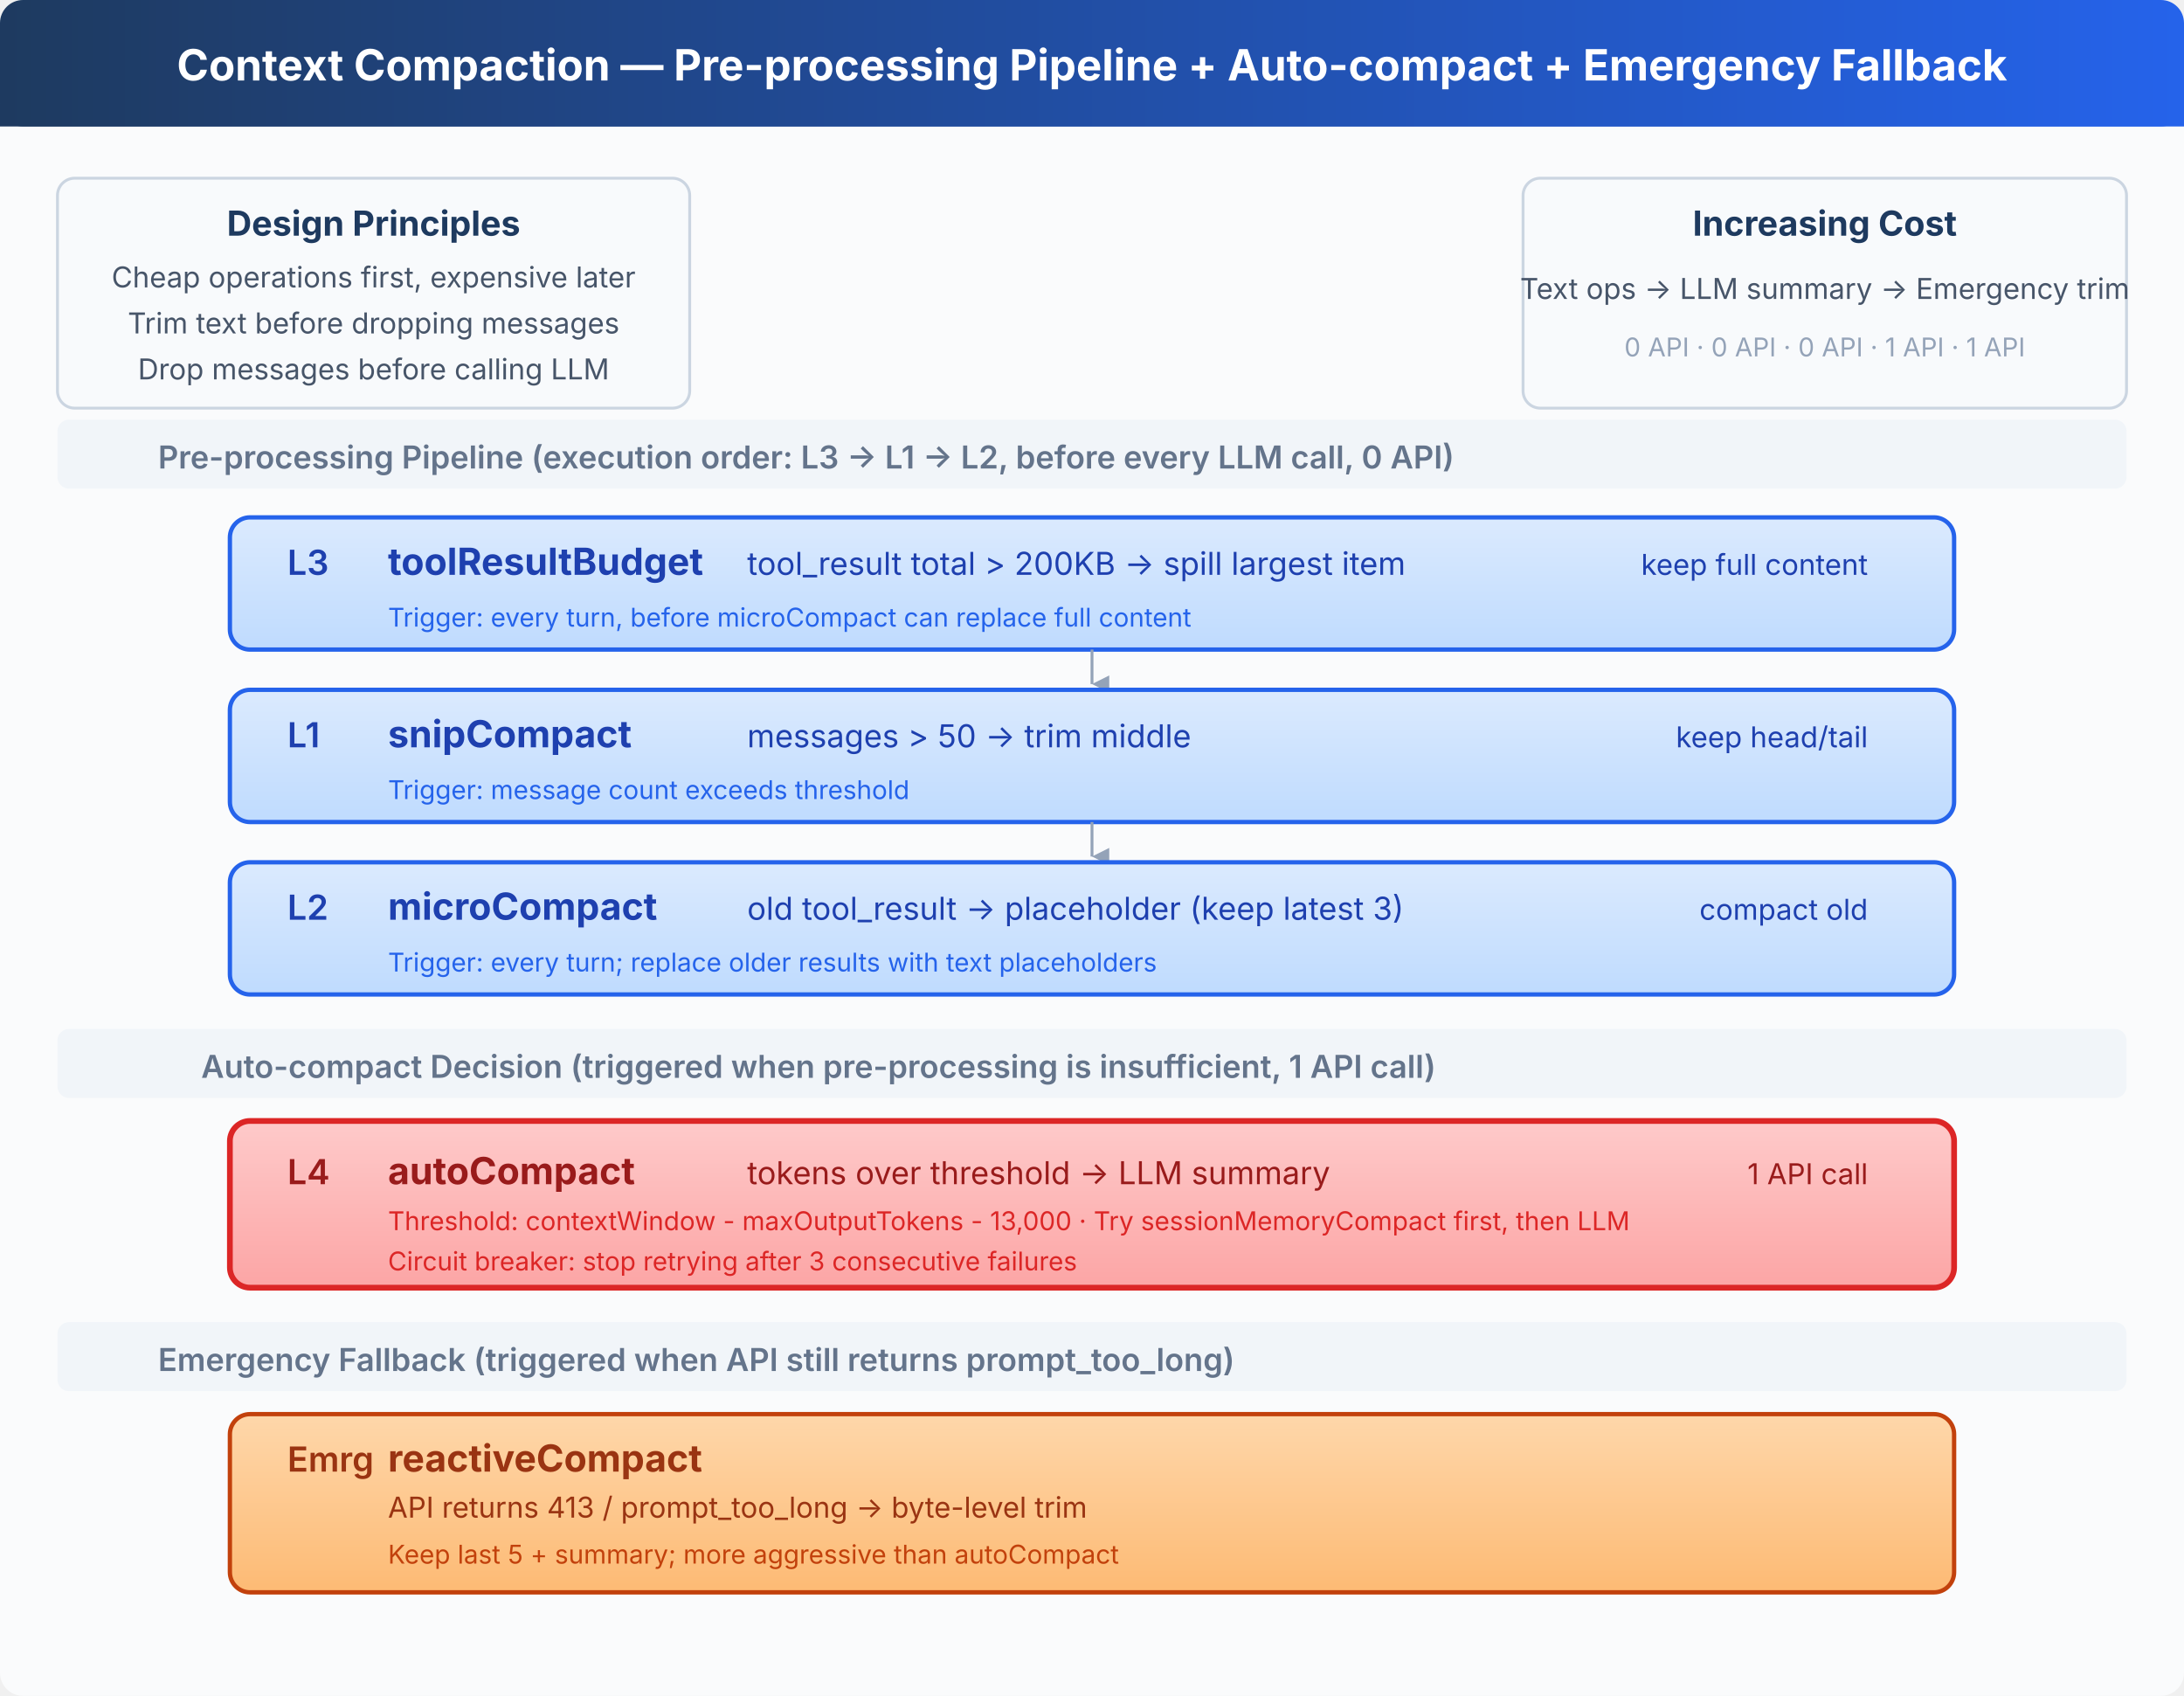
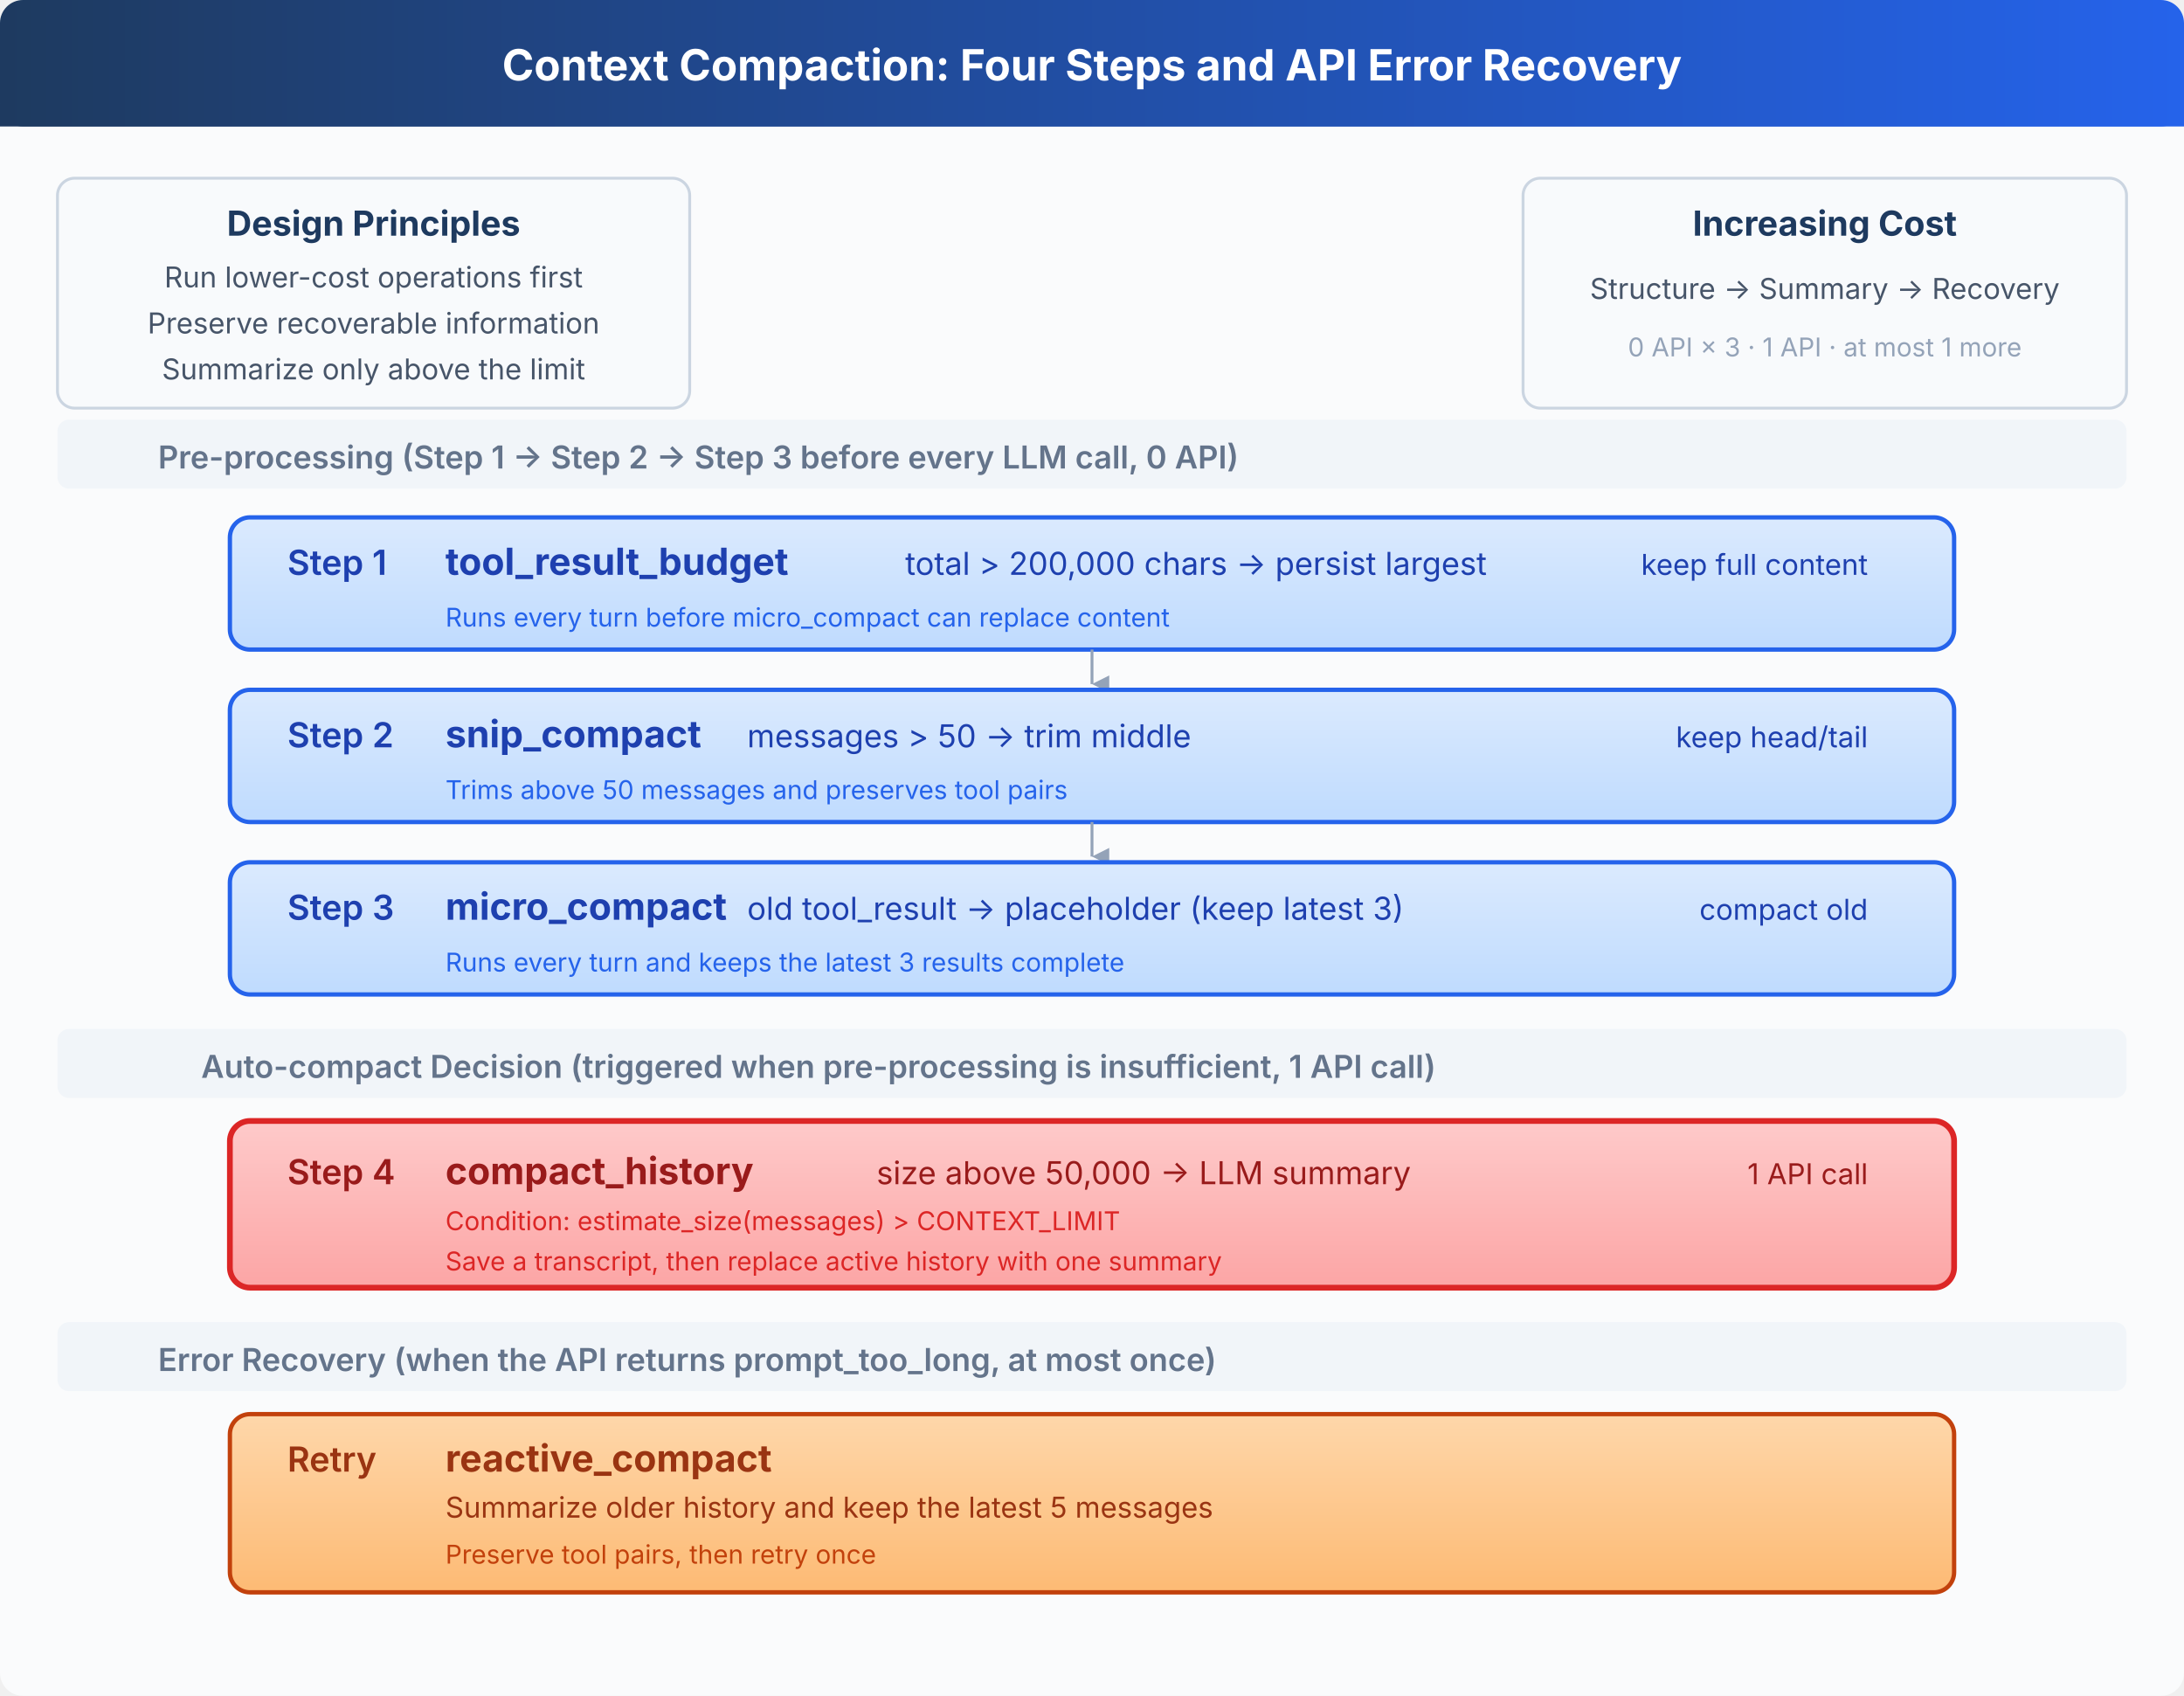
<svg xmlns="http://www.w3.org/2000/svg" viewBox="0 0 760 590" font-family="system-ui, -apple-system, sans-serif">
  <defs>
    <linearGradient id="header" x1="0" y1="0" x2="1" y2="0">
      <stop offset="0%" stop-color="#1e3a5f" />
      <stop offset="100%" stop-color="#2563eb" />
    </linearGradient>
    <linearGradient id="pre" x1="0" y1="0" x2="0" y2="1">
      <stop offset="0%" stop-color="#dbeafe" />
      <stop offset="100%" stop-color="#bfdbfe" />
    </linearGradient>
    <linearGradient id="auto" x1="0" y1="0" x2="0" y2="1">
      <stop offset="0%" stop-color="#fecaca" />
      <stop offset="100%" stop-color="#fca5a5" />
    </linearGradient>
    <linearGradient id="emergency" x1="0" y1="0" x2="0" y2="1">
      <stop offset="0%" stop-color="#fed7aa" />
      <stop offset="100%" stop-color="#fdba74" />
    </linearGradient>
    <marker id="arrow-d" viewBox="0 0 10 10" refX="5" refY="10" markerWidth="6" markerHeight="6" orient="auto">
      <path d="M 0 0 L 5 10 L 10 0 z" fill="#94a3b8" />
    </marker>
  </defs>
  <rect width="760" height="590" fill="#fafbfc" rx="8" />
  <rect x="0" y="0" width="760" height="44" fill="url(#header)" rx="8" />
  <rect x="0" y="36" width="760" height="8" fill="url(#header)" />
-   <text x="380" y="28" fill="#fff" font-size="15" font-weight="700" text-anchor="middle">Context Compaction — Pre-processing Pipeline + Auto-compact + Emergency Fallback</text>
+   <text x="380" y="28" fill="#fff" font-size="15" font-weight="700" text-anchor="middle">Context Compaction: Four Steps and API Error Recovery</text>
  <rect x="20" y="62" width="220" height="80" rx="6" fill="#f8fafc" stroke="#cbd5e1" stroke-width="1" />
  <text x="130" y="82" fill="#1e3a5f" font-size="12" font-weight="700" text-anchor="middle">Design Principles</text>
-   <text x="130" y="100" fill="#475569" font-size="10" text-anchor="middle">Cheap operations first, expensive later</text>
-   <text x="130" y="116" fill="#475569" font-size="10" text-anchor="middle">Trim text before dropping messages</text>
-   <text x="130" y="132" fill="#475569" font-size="10" text-anchor="middle">Drop messages before calling LLM</text>
+   <text x="130" y="100" fill="#475569" font-size="10" text-anchor="middle">Run lower-cost operations first</text>
+   <text x="130" y="116" fill="#475569" font-size="10" text-anchor="middle">Preserve recoverable information</text>
+   <text x="130" y="132" fill="#475569" font-size="10" text-anchor="middle">Summarize only above the limit</text>
  <rect x="530" y="62" width="210" height="80" rx="6" fill="#f8fafc" stroke="#cbd5e1" stroke-width="1" />
  <text x="635" y="82" fill="#1e3a5f" font-size="12" font-weight="700" text-anchor="middle">Increasing Cost</text>
-   <text x="635" y="104" fill="#475569" font-size="10" text-anchor="middle">Text ops → LLM summary → Emergency trim</text>
-   <text x="635" y="124" fill="#94a3b8" font-size="9" text-anchor="middle">0 API · 0 API · 0 API · 1 API · 1 API</text>
+   <text x="635" y="104" fill="#475569" font-size="10" text-anchor="middle">Structure → Summary → Recovery</text>
+   <text x="635" y="124" fill="#94a3b8" font-size="9" text-anchor="middle">0 API × 3 · 1 API · at most 1 more</text>
  <rect x="20" y="146" width="720" height="24" rx="4" fill="#f1f5f9" />
-   <text x="55" y="163" fill="#64748b" font-size="11" font-weight="600">Pre-processing Pipeline (execution order: L3 → L1 → L2, before every LLM call, 0 API)</text>
+   <text x="55" y="163" fill="#64748b" font-size="11" font-weight="600">Pre-processing (Step 1 → Step 2 → Step 3 before every LLM call, 0 API)</text>
  <rect x="80" y="180" width="600" height="46" rx="7" fill="url(#pre)" stroke="#2563eb" stroke-width="1.5" />
-   <text x="100" y="200" fill="#1e40af" font-size="12" font-weight="600">L3</text>
-   <text x="135" y="200" fill="#1e40af" font-size="13" font-weight="700">toolResultBudget</text>
-   <text x="260" y="200" fill="#1e40af" font-size="11">tool_result total &gt; 200KB → spill largest item</text>
+   <text x="100" y="200" fill="#1e40af" font-size="12" font-weight="600">Step 1</text>
+   <text x="155" y="200" fill="#1e40af" font-size="13" font-weight="700">tool_result_budget</text>
+   <text x="315" y="200" fill="#1e40af" font-size="11">total &gt; 200,000 chars → persist largest</text>
  <text x="650" y="200" fill="#1e40af" font-size="10" text-anchor="end">keep full content</text>
-   <text x="135" y="218" fill="#2563eb" font-size="9">Trigger: every turn, before microCompact can replace full content</text>
+   <text x="155" y="218" fill="#2563eb" font-size="9">Runs every turn before micro_compact can replace content</text>
  <line x1="380" y1="226" x2="380" y2="238" stroke="#94a3b8" stroke-width="1" marker-end="url(#arrow-d)" />
  <rect x="80" y="240" width="600" height="46" rx="7" fill="url(#pre)" stroke="#2563eb" stroke-width="1.5" />
-   <text x="100" y="260" fill="#1e40af" font-size="12" font-weight="600">L1</text>
-   <text x="135" y="260" fill="#1e40af" font-size="13" font-weight="700">snipCompact</text>
+   <text x="100" y="260" fill="#1e40af" font-size="12" font-weight="600">Step 2</text>
+   <text x="155" y="260" fill="#1e40af" font-size="13" font-weight="700">snip_compact</text>
  <text x="260" y="260" fill="#1e40af" font-size="11">messages &gt; 50 → trim middle</text>
  <text x="650" y="260" fill="#1e40af" font-size="10" text-anchor="end">keep head/tail</text>
-   <text x="135" y="278" fill="#2563eb" font-size="9">Trigger: message count exceeds threshold</text>
+   <text x="155" y="278" fill="#2563eb" font-size="9">Trims above 50 messages and preserves tool pairs</text>
  <line x1="380" y1="286" x2="380" y2="298" stroke="#94a3b8" stroke-width="1" marker-end="url(#arrow-d)" />
  <rect x="80" y="300" width="600" height="46" rx="7" fill="url(#pre)" stroke="#2563eb" stroke-width="1.5" />
-   <text x="100" y="320" fill="#1e40af" font-size="12" font-weight="600">L2</text>
-   <text x="135" y="320" fill="#1e40af" font-size="13" font-weight="700">microCompact</text>
+   <text x="100" y="320" fill="#1e40af" font-size="12" font-weight="600">Step 3</text>
+   <text x="155" y="320" fill="#1e40af" font-size="13" font-weight="700">micro_compact</text>
  <text x="260" y="320" fill="#1e40af" font-size="11">old tool_result → placeholder (keep latest 3)</text>
  <text x="650" y="320" fill="#1e40af" font-size="10" text-anchor="end">compact old</text>
-   <text x="135" y="338" fill="#2563eb" font-size="9">Trigger: every turn; replace older results with text placeholders</text>
+   <text x="155" y="338" fill="#2563eb" font-size="9">Runs every turn and keeps the latest 3 results complete</text>
  <rect x="20" y="358" width="720" height="24" rx="4" fill="#f1f5f9" />
  <text x="70" y="375" fill="#64748b" font-size="11" font-weight="600">Auto-compact Decision (triggered when pre-processing is insufficient, 1 API call)</text>
  <rect x="80" y="390" width="600" height="58" rx="7" fill="url(#auto)" stroke="#dc2626" stroke-width="2" />
-   <text x="100" y="412" fill="#991b1b" font-size="12" font-weight="600">L4</text>
-   <text x="135" y="412" fill="#991b1b" font-size="13" font-weight="700">autoCompact</text>
-   <text x="260" y="412" fill="#991b1b" font-size="11">tokens over threshold → LLM summary</text>
+   <text x="100" y="412" fill="#991b1b" font-size="12" font-weight="600">Step 4</text>
+   <text x="155" y="412" fill="#991b1b" font-size="13" font-weight="700">compact_history</text>
+   <text x="305" y="412" fill="#991b1b" font-size="11">size above 50,000 → LLM summary</text>
  <text x="650" y="412" fill="#991b1b" font-size="10" text-anchor="end">1 API call</text>
-   <text x="135" y="428" fill="#dc2626" font-size="9">Threshold: contextWindow - maxOutputTokens - 13,000 · Try sessionMemoryCompact first, then LLM</text>
-   <text x="135" y="442" fill="#dc2626" font-size="9">Circuit breaker: stop retrying after 3 consecutive failures</text>
+   <text x="155" y="428" fill="#dc2626" font-size="9">Condition: estimate_size(messages) &gt; CONTEXT_LIMIT</text>
+   <text x="155" y="442" fill="#dc2626" font-size="9">Save a transcript, then replace active history with one summary</text>
  <rect x="20" y="460" width="720" height="24" rx="4" fill="#f1f5f9" />
-   <text x="55" y="477" fill="#64748b" font-size="11" font-weight="600">Emergency Fallback (triggered when API still returns prompt_too_long)</text>
+   <text x="55" y="477" fill="#64748b" font-size="11" font-weight="600">Error Recovery (when the API returns prompt_too_long, at most once)</text>
  <rect x="80" y="492" width="600" height="62" rx="7" fill="url(#emergency)" stroke="#c2410c" stroke-width="1.5" />
-   <text x="100" y="512" fill="#9a3412" font-size="12" font-weight="600">Emrg</text>
-   <text x="135" y="512" fill="#9a3412" font-size="13" font-weight="700">reactiveCompact</text>
-   <text x="135" y="528" fill="#9a3412" font-size="10">API returns 413 / prompt_too_long → byte-level trim</text>
-   <text x="135" y="544" fill="#c2410c" font-size="9">Keep last 5 + summary; more aggressive than autoCompact</text>
+   <text x="100" y="512" fill="#9a3412" font-size="12" font-weight="600">Retry</text>
+   <text x="155" y="512" fill="#9a3412" font-size="13" font-weight="700">reactive_compact</text>
+   <text x="155" y="528" fill="#9a3412" font-size="10">Summarize older history and keep the latest 5 messages</text>
+   <text x="155" y="544" fill="#c2410c" font-size="9">Preserve tool pairs, then retry once</text>
</svg>
